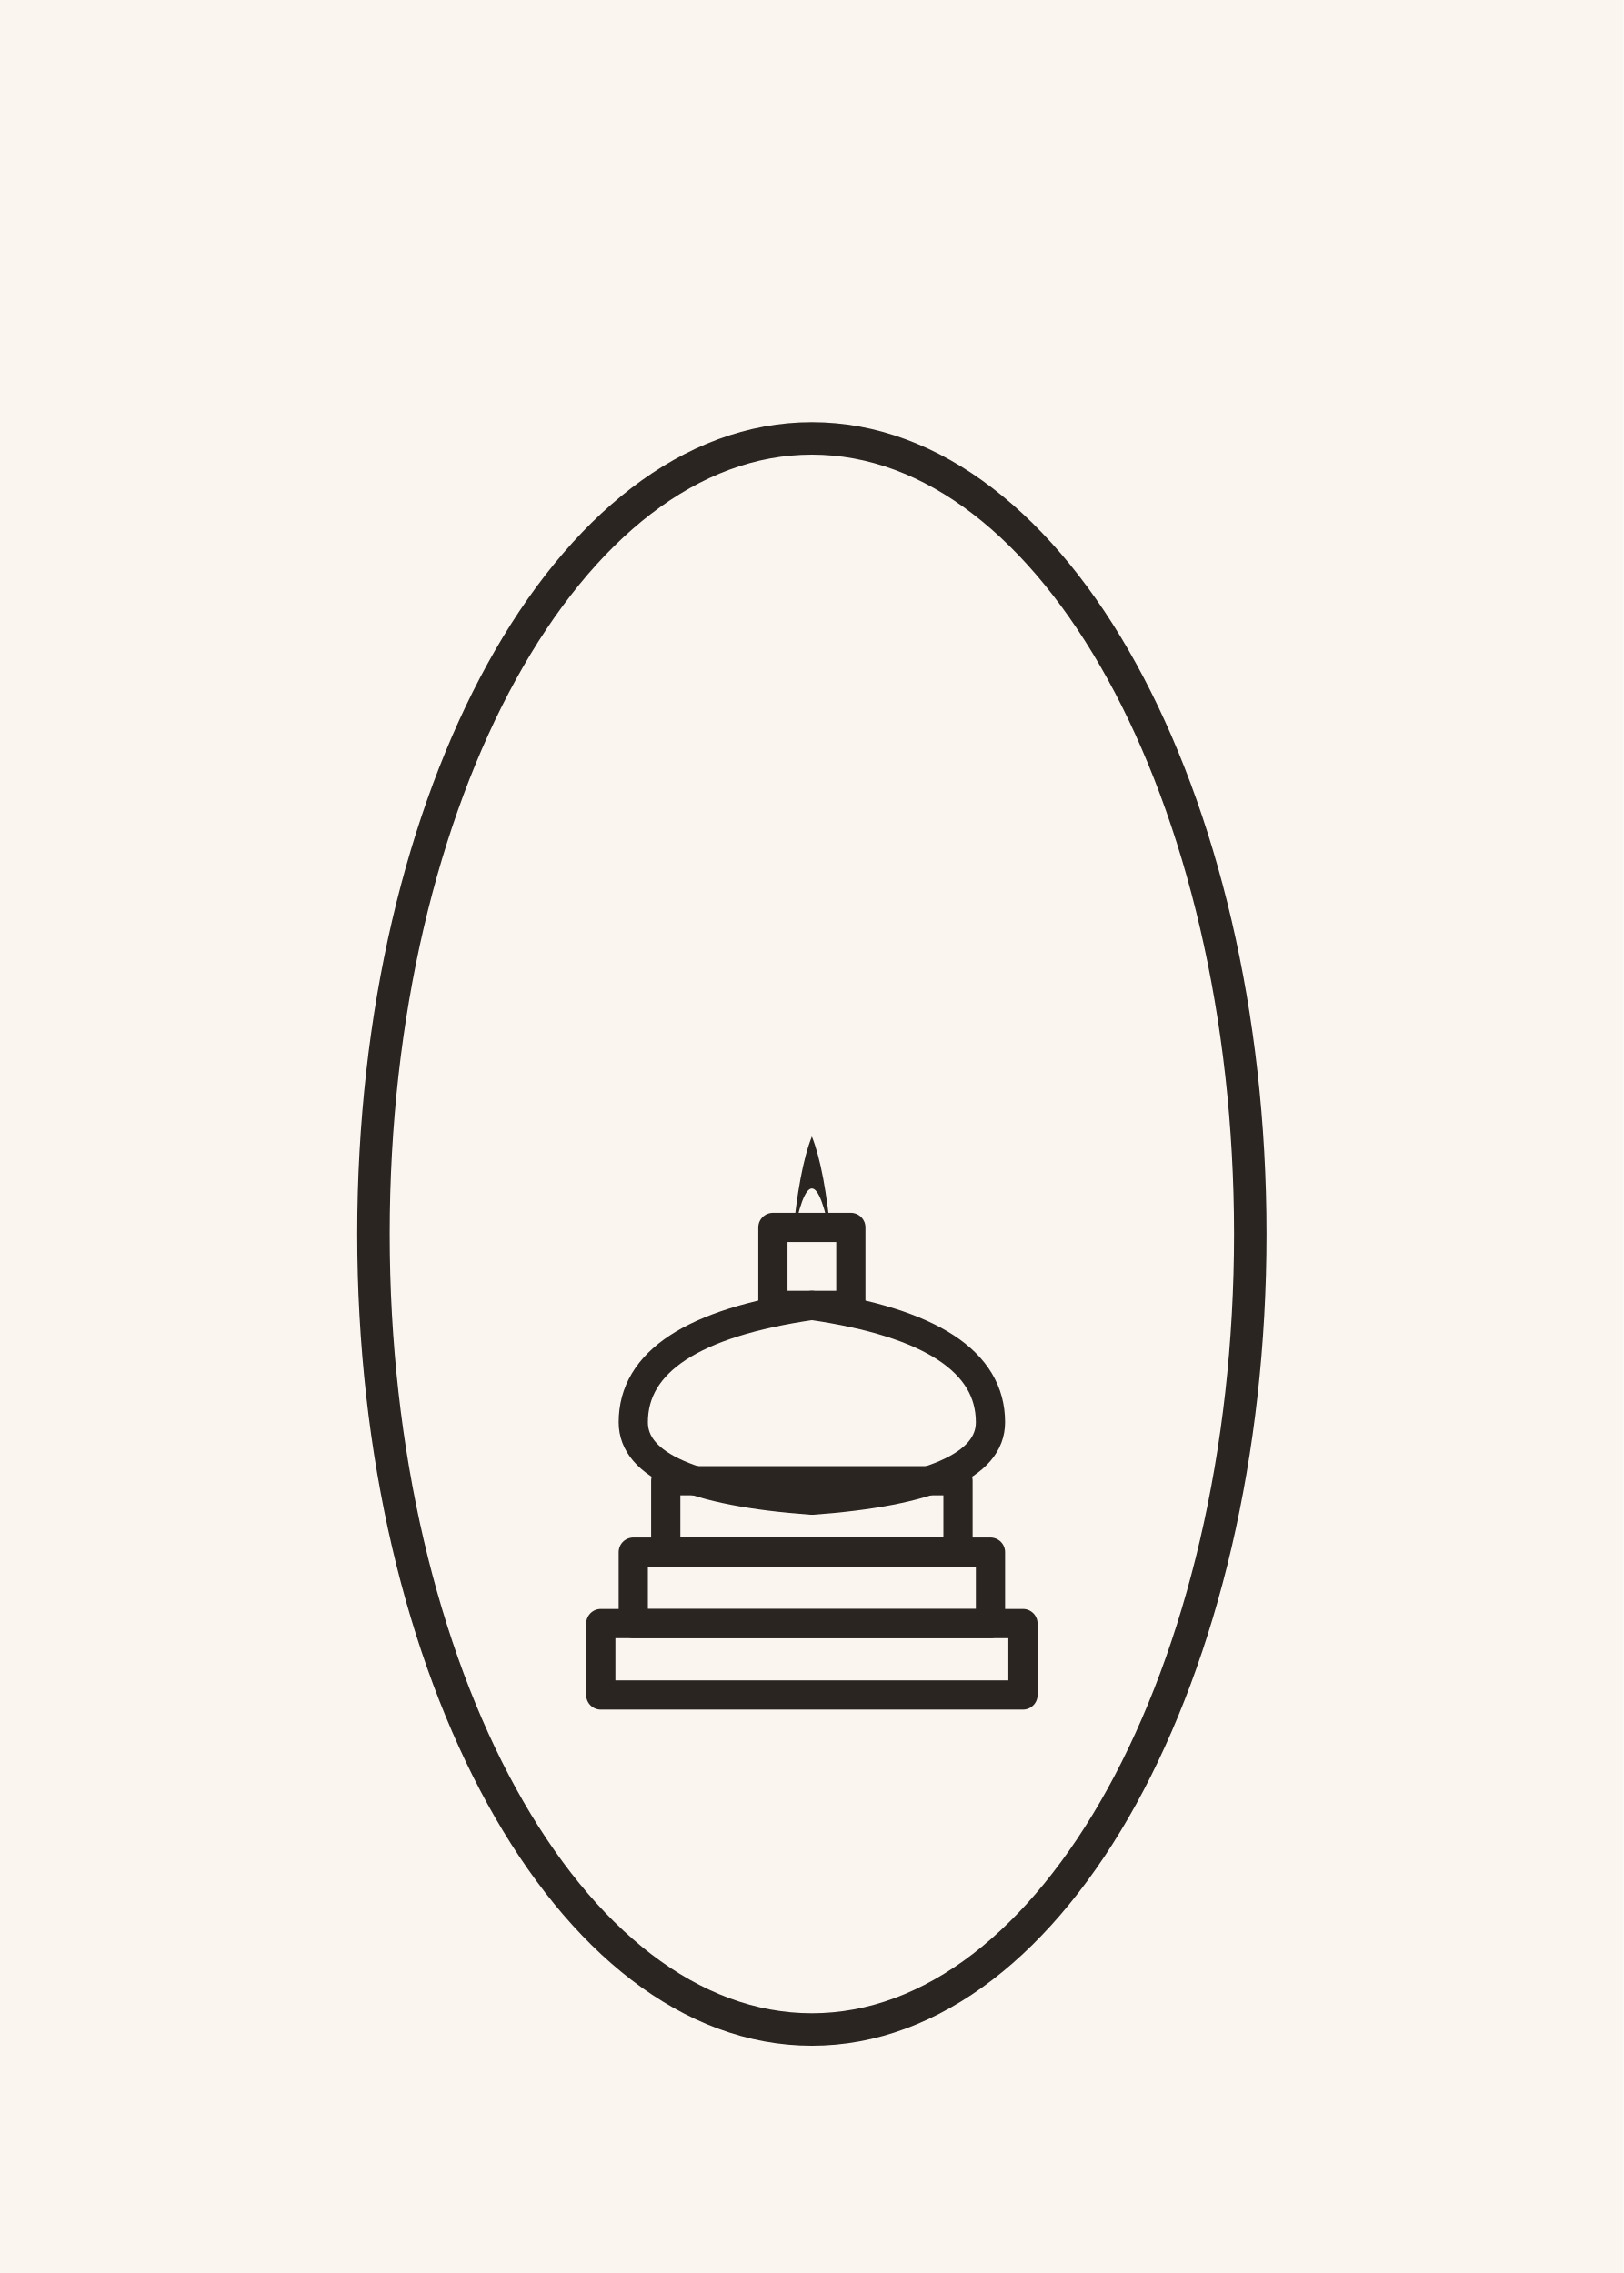
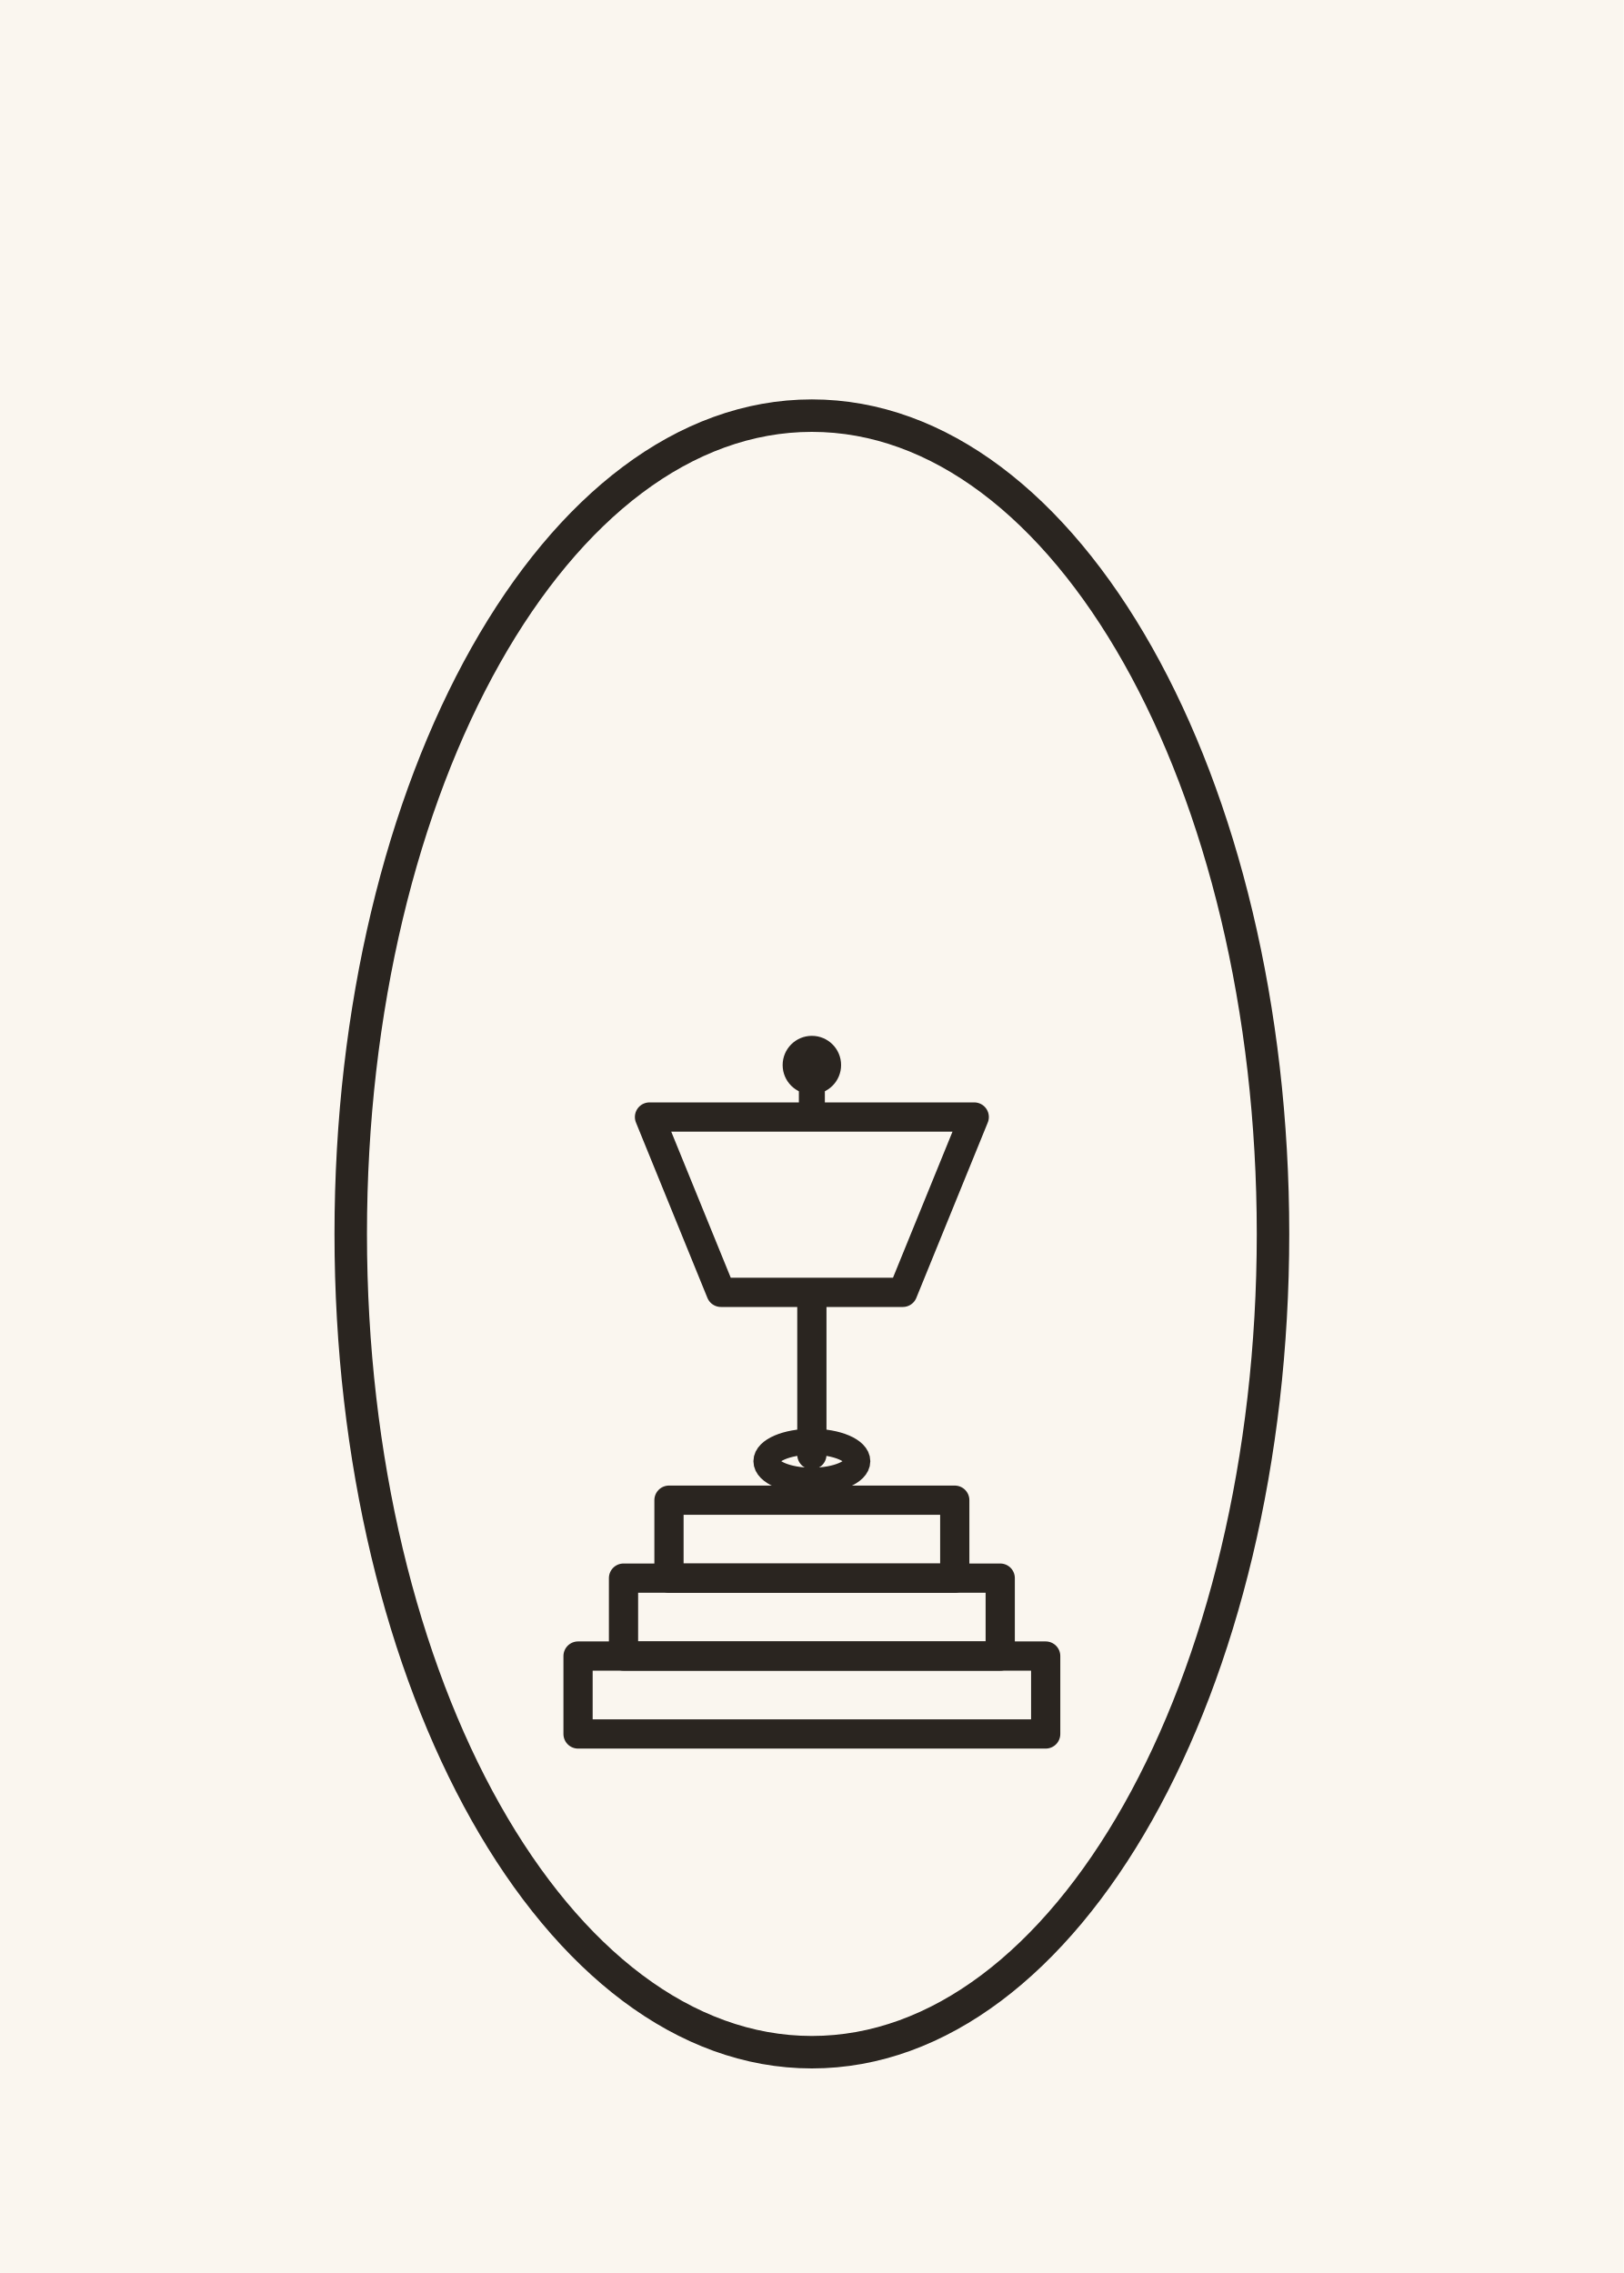
<svg xmlns="http://www.w3.org/2000/svg" viewBox="0 0 500 700">
  <rect width="100%" height="100%" fill="#FAF6EF" />
  <g stroke="#2A2520" fill="none" stroke-linecap="round" stroke-linejoin="round">
-     <ellipse cx="250" cy="380" rx="135" ry="245" stroke-width="10" />
+     <ellipse cx="250" cy="380" rx="142" ry="252" stroke-width="10" />
+     <rect x="178" y="510" width="144" height="24" stroke-width="9" />
+     <rect x="192" y="486" width="116" height="24" stroke-width="9" />
+     <rect x="206" y="462" width="88" height="24" stroke-width="9" />
+     <ellipse cx="250" cy="450" rx="14" ry="6" stroke-width="8" />
+     <line x1="250" y1="448" x2="250" y2="400" stroke-width="9" />
+     <path d="M 222 398 L 278 398 L 300 344 L 200 344 Z" stroke-width="9" />
+     <line x1="250" y1="344" x2="250" y2="332" stroke-width="8" />
  </g>
-   <g stroke="#2A2520" fill="none" stroke-width="9" stroke-linecap="round" stroke-linejoin="round">
-     <rect x="185" y="500" width="130" height="22" />
-     <rect x="195" y="478" width="110" height="22" />
-     <rect x="205" y="456" width="90" height="22" />
-   </g>
-   <g stroke="#2A2520" fill="none" stroke-width="9" stroke-linecap="round" stroke-linejoin="round">
-     <path d="M 195 438 Q 195 410 250 402 Q 305 410 305 438 Q 305 458 250 462 Q 195 458 195 438 Z" />
-     <rect x="238" y="378" width="24" height="24" />
-   </g>
-   <path d="M 244 382 Q 250 350 256 382 Q 254 360 250 350 Q 246 360 244 382 Z" fill="#2A2520" />
+   <circle cx="250" cy="328" r="9" fill="#2A2520" />
</svg>
